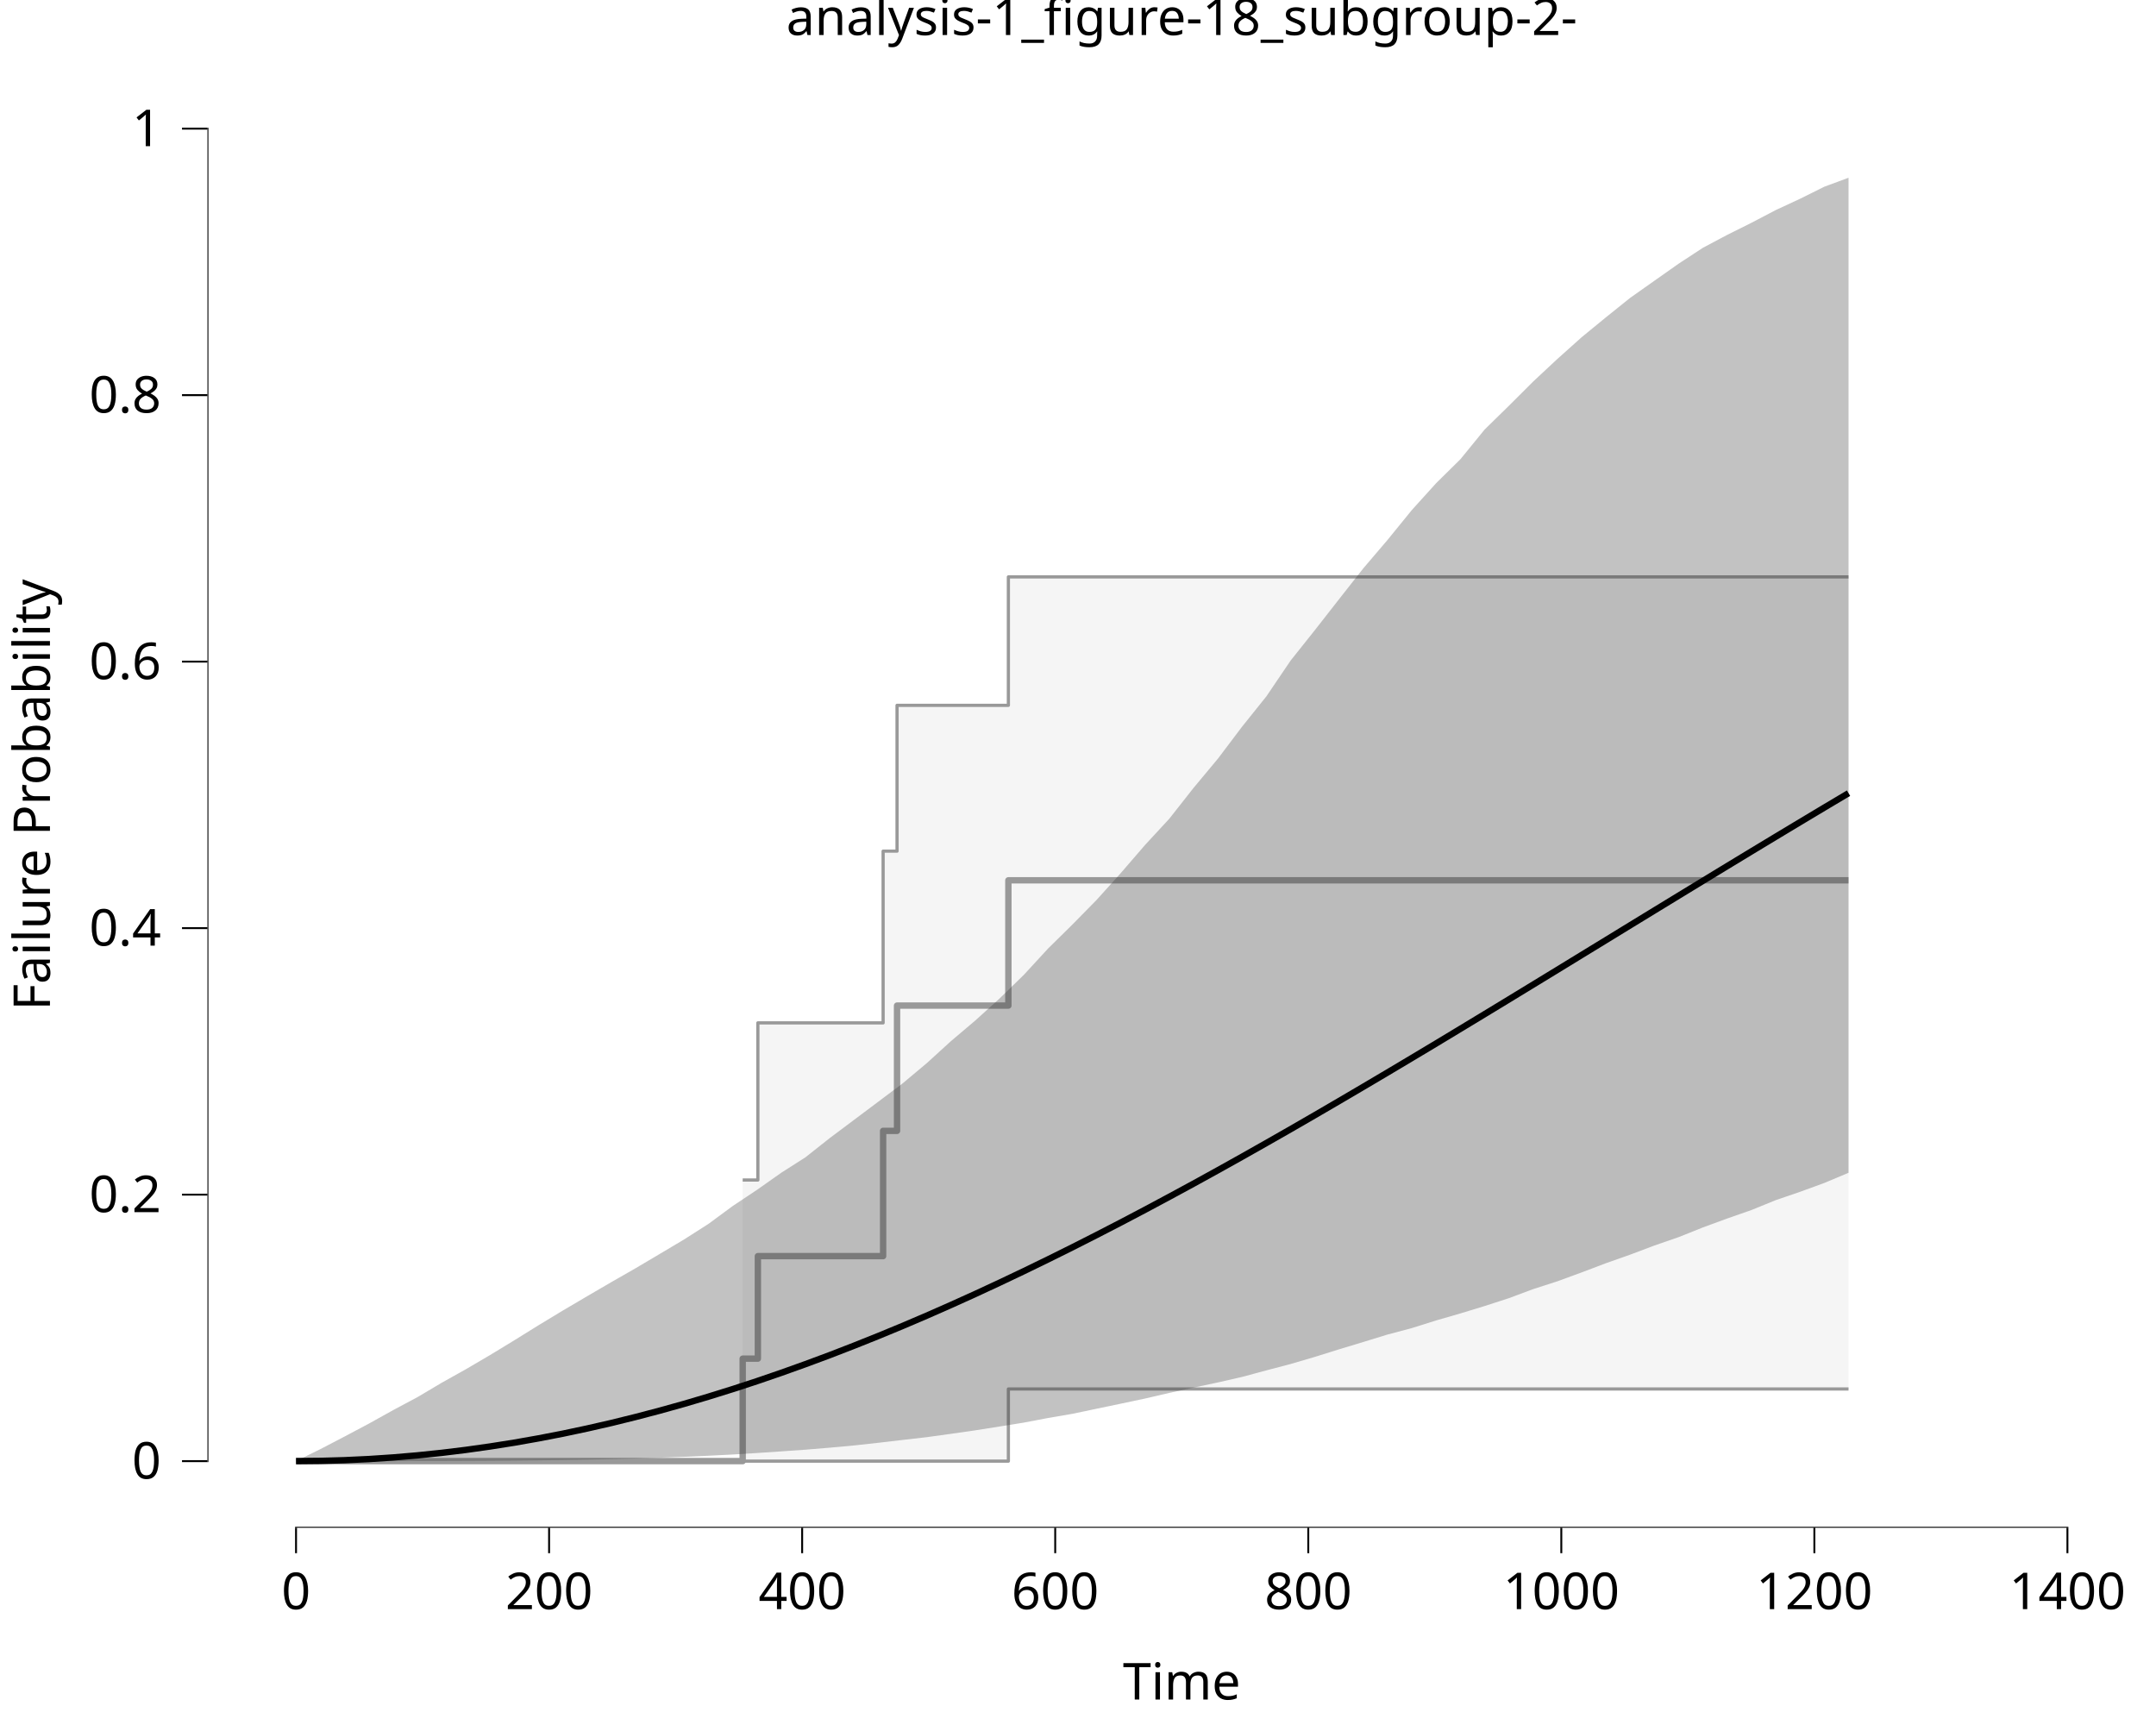
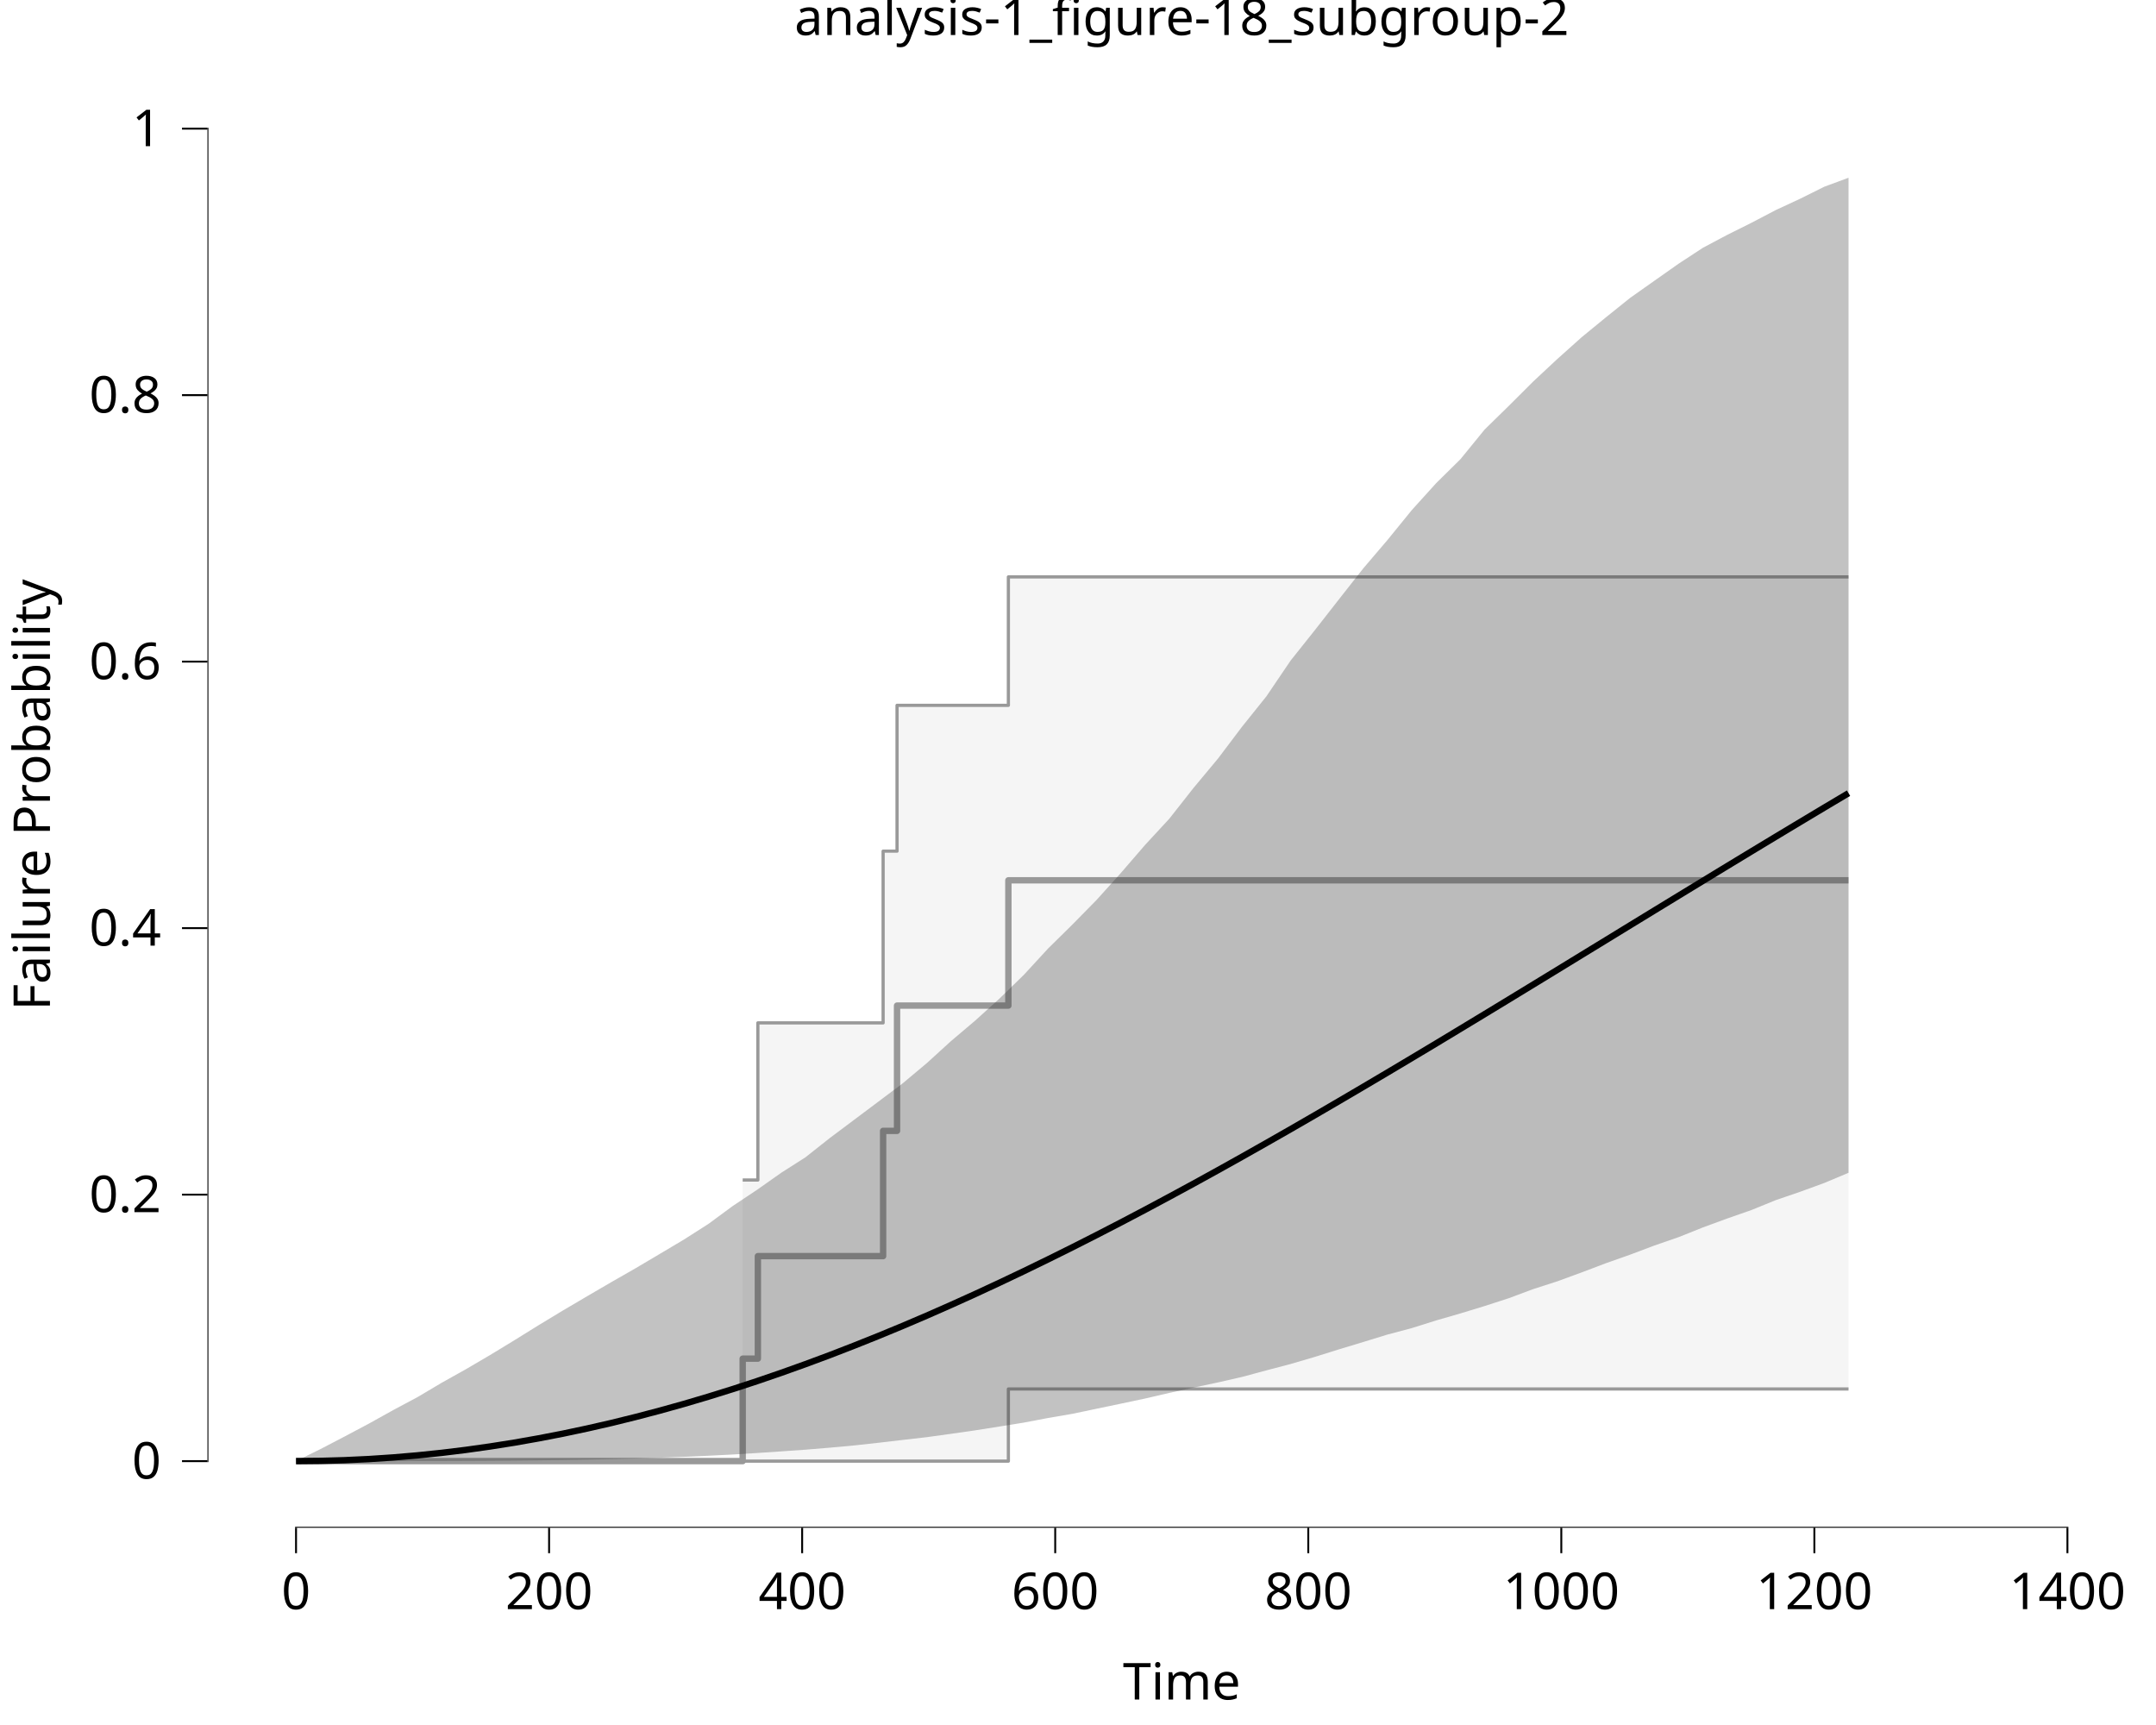
<svg xmlns="http://www.w3.org/2000/svg" class="svglite" data-engine-version="2.0" width="720.00pt" height="576.00pt" viewBox="0 0 720.00 576.00">
  <defs>
    <style type="text/css">
    .svglite line, .svglite polyline, .svglite polygon, .svglite path, .svglite rect, .svglite circle {
      fill: none;
      stroke: #000000;
      stroke-linecap: round;
      stroke-linejoin: round;
      stroke-miterlimit: 10.00;
    }
  </style>
  </defs>
  <rect width="100%" height="100%" style="stroke: none; fill: #FFFFFF;" />
  <defs>
    <clipPath id="cpMC4wMHw3MjAuMDB8MC4wMHw1NzYuMDA=">
      <rect x="0.00" y="0.00" width="720.00" height="576.00" />
    </clipPath>
  </defs>
  <g clip-path="url(#cpMC4wMHw3MjAuMDB8MC4wMHw1NzYuMDA=)">
    <rect x="-0" y="0.00" width="720.00" height="576.00" style="stroke-width: 10.67; stroke: none;" />
  </g>
  <defs>
    <clipPath id="cpNjkuMjh8NzIwLjAwfDIwLjcxfDUxMC4xNA==">
      <rect x="69.28" y="20.71" width="650.72" height="489.43" />
    </clipPath>
  </defs>
  <g clip-path="url(#cpNjkuMjh8NzIwLjAwfDIwLjcxfDUxMC4xNA==)">
    <rect x="69.28" y="20.71" width="650.72" height="489.43" style="stroke-width: 10.67; stroke: none;" />
    <polygon points="248.02,394.02 253.09,394.02 253.09,341.55 294.92,341.55 294.92,284.21 299.57,284.21 299.57,235.52 336.75,235.52 336.75,192.64 336.75,192.64 617.32,192.64 617.32,463.80 336.75,463.80 336.75,463.80 336.75,487.89 299.57,487.89 299.57,487.89 294.92,487.89 294.92,487.89 253.09,487.89 253.09,487.89 248.02,487.89 " style="stroke-width: 0.00; stroke: none; stroke-linecap: butt; fill: #999999; fill-opacity: 0.10;" />
    <polyline points="248.02,394.02 253.09,394.02 253.09,341.55 294.92,341.55 294.92,284.21 299.57,284.21 299.57,235.52 336.75,235.52 336.75,192.64 336.75,192.64 617.32,192.64 " style="stroke-width: 1.07; stroke: #999999; stroke-linecap: butt;" />
    <polyline points="617.32,463.80 336.75,463.80 336.75,463.80 336.75,487.89 299.57,487.89 299.57,487.89 294.92,487.89 294.92,487.89 253.09,487.89 253.09,487.89 248.02,487.89 " style="stroke-width: 1.07; stroke: #999999; stroke-linecap: butt;" />
    <polyline points="98.86,487.89 248.02,487.89 248.02,453.67 253.09,453.67 253.09,419.44 294.92,419.44 294.92,377.61 299.57,377.61 299.57,335.78 336.75,335.78 336.75,293.95 336.75,293.95 617.32,293.95 " style="stroke-width: 2.13; stroke: #999999; stroke-linecap: butt;" />
    <polygon points="98.86,487.89 106.96,483.90 115.06,479.68 123.16,475.38 131.27,470.87 139.37,466.55 147.47,461.74 155.57,457.21 163.67,452.46 171.77,447.53 179.87,442.50 187.97,437.60 196.07,432.83 204.17,428.11 212.27,423.47 220.38,418.67 228.48,413.85 236.58,408.68 244.68,402.71 252.78,397.32 260.88,391.61 268.98,386.44 277.08,380.03 285.18,373.96 293.28,367.89 301.39,361.79 309.49,355.01 317.59,347.63 325.69,340.77 333.79,333.43 341.89,325.54 349.99,316.74 358.09,308.76 366.19,300.52 374.29,291.53 382.39,282.15 390.50,273.37 398.60,263.08 406.70,253.36 414.80,242.64 422.90,232.54 431.00,220.58 439.10,210.41 447.20,200.05 455.30,189.75 463.40,180.25 471.51,170.28 479.61,161.33 487.71,153.34 495.81,143.41 503.91,135.48 512.01,127.40 520.11,119.84 528.21,112.59 536.31,105.95 544.41,99.45 552.51,93.73 560.62,88.02 568.72,82.72 576.82,78.42 584.92,74.38 593.02,70.14 601.12,66.38 609.22,62.35 617.32,59.35 617.32,391.61 609.22,395.01 601.12,397.97 593.02,400.74 584.92,404.04 576.82,406.87 568.72,409.84 560.62,413.08 552.51,415.89 544.41,418.94 536.31,421.80 528.21,424.87 520.11,427.84 512.01,430.45 503.91,433.47 495.81,436.10 487.71,438.57 479.61,440.91 471.51,443.46 463.40,445.61 455.30,448.10 447.20,450.55 439.10,453.08 431.00,455.46 422.90,457.59 414.80,459.77 406.70,461.62 398.60,463.34 390.50,465.11 382.39,466.99 374.29,468.71 366.19,470.40 358.09,472.10 349.99,473.49 341.89,475.03 333.79,476.33 325.69,477.61 317.59,478.77 309.49,479.89 301.39,480.82 293.28,481.77 285.18,482.66 277.08,483.40 268.98,484.07 260.88,484.64 252.78,485.18 244.68,485.68 236.58,486.09 228.48,486.45 220.38,486.75 212.27,487.01 204.17,487.21 196.07,487.39 187.97,487.52 179.87,487.63 171.77,487.72 163.67,487.78 155.57,487.82 147.47,487.85 139.37,487.87 131.27,487.88 123.16,487.89 115.06,487.89 106.96,487.89 98.86,487.89 " style="stroke-width: 0.00; stroke: none; stroke-linecap: butt; fill: #333333; fill-opacity: 0.30;" />
    <polyline points="98.86,487.89 106.96,483.90 115.06,479.68 123.16,475.38 131.27,470.87 139.37,466.55 147.47,461.74 155.57,457.21 163.67,452.46 171.77,447.53 179.87,442.50 187.97,437.60 196.07,432.83 204.17,428.11 212.27,423.47 220.38,418.67 228.48,413.85 236.58,408.68 244.68,402.71 252.78,397.32 260.88,391.61 268.98,386.44 277.08,380.03 285.18,373.96 293.28,367.89 301.39,361.79 309.49,355.01 317.59,347.63 325.69,340.77 333.79,333.43 341.89,325.54 349.99,316.74 358.09,308.76 366.19,300.52 374.29,291.53 382.39,282.15 390.50,273.37 398.60,263.08 406.70,253.36 414.80,242.64 422.90,232.54 431.00,220.58 439.10,210.41 447.20,200.05 455.30,189.75 463.40,180.25 471.51,170.28 479.61,161.33 487.71,153.34 495.81,143.41 503.91,135.48 512.01,127.40 520.11,119.84 528.21,112.59 536.31,105.95 544.41,99.45 552.51,93.73 560.62,88.02 568.72,82.72 576.82,78.42 584.92,74.38 593.02,70.14 601.12,66.38 609.22,62.35 617.32,59.35 " style="stroke-width: 1.07; stroke: none; stroke-linecap: butt;" />
    <polyline points="617.32,391.61 609.22,395.01 601.12,397.97 593.02,400.74 584.92,404.04 576.82,406.87 568.72,409.84 560.62,413.08 552.51,415.89 544.41,418.94 536.31,421.80 528.21,424.87 520.11,427.84 512.01,430.45 503.91,433.47 495.81,436.10 487.71,438.57 479.61,440.91 471.51,443.46 463.40,445.61 455.30,448.10 447.20,450.55 439.10,453.08 431.00,455.46 422.90,457.59 414.80,459.77 406.70,461.62 398.60,463.34 390.50,465.11 382.39,466.99 374.29,468.71 366.19,470.40 358.09,472.10 349.99,473.49 341.89,475.03 333.79,476.33 325.69,477.61 317.59,478.77 309.49,479.89 301.39,480.82 293.28,481.77 285.18,482.66 277.08,483.40 268.98,484.07 260.88,484.64 252.78,485.18 244.68,485.68 236.58,486.09 228.48,486.45 220.38,486.75 212.27,487.01 204.17,487.21 196.07,487.39 187.97,487.52 179.87,487.63 171.77,487.72 163.67,487.78 155.57,487.82 147.47,487.85 139.37,487.87 131.27,487.88 123.16,487.89 115.06,487.89 106.96,487.89 98.86,487.89 " style="stroke-width: 1.07; stroke: none; stroke-linecap: butt;" />
    <polyline points="98.86,487.89 106.96,487.81 115.06,487.58 123.16,487.20 131.27,486.66 139.37,485.97 147.47,485.13 155.57,484.14 163.67,483.00 171.77,481.72 179.87,480.29 187.97,478.72 196.07,477.00 204.17,475.15 212.27,473.15 220.38,471.02 228.48,468.76 236.58,466.36 244.68,463.84 252.78,461.19 260.88,458.41 268.98,455.51 277.08,452.50 285.18,449.36 293.28,446.12 301.39,442.77 309.49,439.31 317.59,435.74 325.69,432.08 333.79,428.32 341.89,424.47 349.99,420.53 358.09,416.51 366.19,412.40 374.29,408.22 382.39,403.96 390.50,399.62 398.60,395.23 406.70,390.77 414.80,386.25 422.90,381.67 431.00,377.05 439.10,372.37 447.20,367.65 455.30,362.89 463.40,358.10 471.51,353.27 479.61,348.42 487.71,343.53 495.81,338.63 503.91,333.71 512.01,328.77 520.11,323.83 528.21,318.87 536.31,313.92 544.41,308.96 552.51,304.01 560.62,299.06 568.72,294.12 576.82,289.19 584.92,284.28 593.02,279.39 601.12,274.52 609.22,269.67 617.32,264.85 " style="stroke-width: 2.13; stroke-linecap: butt;" />
    <line x1="98.54" y1="510.14" x2="690.74" y2="510.14" style="stroke-width: 0.64; stroke-linecap: butt;" />
    <line x1="69.28" y1="488.21" x2="69.28" y2="42.64" style="stroke-width: 0.64; stroke-linecap: butt;" />
    <rect x="69.28" y="20.71" width="650.72" height="489.43" style="stroke-width: 0.00; stroke: none;" />
  </g>
  <g clip-path="url(#cpMC4wMHw3MjAuMDB8MC4wMHw1NzYuMDA=)">
    <polyline points="69.28,510.14 69.28,20.71 " style="stroke-width: 0.00; stroke: none; stroke-linecap: butt;" />
    <text x="53.81" y="493.74" text-anchor="end" style="font-size: 17.00px; font-family: sans;" textLength="9.46px" lengthAdjust="spacingAndGlyphs">0</text>
    <text x="53.81" y="404.75" text-anchor="end" style="font-size: 17.00px; font-family: sans;" textLength="23.63px" lengthAdjust="spacingAndGlyphs">0.2</text>
    <text x="53.81" y="315.77" text-anchor="end" style="font-size: 17.00px; font-family: sans;" textLength="23.63px" lengthAdjust="spacingAndGlyphs">0.4</text>
    <text x="53.81" y="226.78" text-anchor="end" style="font-size: 17.00px; font-family: sans;" textLength="23.63px" lengthAdjust="spacingAndGlyphs">0.6</text>
    <text x="53.81" y="137.79" text-anchor="end" style="font-size: 17.00px; font-family: sans;" textLength="23.63px" lengthAdjust="spacingAndGlyphs">0.8</text>
    <text x="53.81" y="48.80" text-anchor="end" style="font-size: 17.00px; font-family: sans;" textLength="9.46px" lengthAdjust="spacingAndGlyphs">1</text>
    <polyline points="60.78,487.89 69.28,487.89 " style="stroke-width: 0.64; stroke-linecap: butt;" />
    <polyline points="60.78,398.91 69.28,398.91 " style="stroke-width: 0.64; stroke-linecap: butt;" />
    <polyline points="60.78,309.92 69.28,309.92 " style="stroke-width: 0.64; stroke-linecap: butt;" />
    <polyline points="60.78,220.93 69.28,220.93 " style="stroke-width: 0.64; stroke-linecap: butt;" />
    <polyline points="60.78,131.94 69.28,131.94 " style="stroke-width: 0.64; stroke-linecap: butt;" />
    <polyline points="60.78,42.95 69.28,42.95 " style="stroke-width: 0.64; stroke-linecap: butt;" />
    <polyline points="69.28,510.14 720.00,510.14 " style="stroke-width: 0.00; stroke: none; stroke-linecap: butt;" />
    <polyline points="98.86,518.64 98.86,510.14 " style="stroke-width: 0.64; stroke-linecap: butt;" />
    <polyline points="183.37,518.64 183.37,510.14 " style="stroke-width: 0.64; stroke-linecap: butt;" />
    <polyline points="267.88,518.64 267.88,510.14 " style="stroke-width: 0.64; stroke-linecap: butt;" />
    <polyline points="352.39,518.64 352.39,510.14 " style="stroke-width: 0.64; stroke-linecap: butt;" />
    <polyline points="436.90,518.64 436.90,510.14 " style="stroke-width: 0.64; stroke-linecap: butt;" />
    <polyline points="521.40,518.64 521.40,510.14 " style="stroke-width: 0.64; stroke-linecap: butt;" />
    <polyline points="605.91,518.64 605.91,510.14 " style="stroke-width: 0.64; stroke-linecap: butt;" />
    <polyline points="690.42,518.64 690.42,510.14 " style="stroke-width: 0.64; stroke-linecap: butt;" />
    <text x="98.86" y="537.32" text-anchor="middle" style="font-size: 17.00px; font-family: sans;" textLength="9.46px" lengthAdjust="spacingAndGlyphs">0</text>
    <text x="183.37" y="537.32" text-anchor="middle" style="font-size: 17.00px; font-family: sans;" textLength="28.37px" lengthAdjust="spacingAndGlyphs">200</text>
    <text x="267.88" y="537.32" text-anchor="middle" style="font-size: 17.00px; font-family: sans;" textLength="28.37px" lengthAdjust="spacingAndGlyphs">400</text>
    <text x="352.39" y="537.32" text-anchor="middle" style="font-size: 17.00px; font-family: sans;" textLength="28.37px" lengthAdjust="spacingAndGlyphs">600</text>
    <text x="436.90" y="537.32" text-anchor="middle" style="font-size: 17.00px; font-family: sans;" textLength="28.37px" lengthAdjust="spacingAndGlyphs">800</text>
    <text x="521.40" y="537.32" text-anchor="middle" style="font-size: 17.00px; font-family: sans;" textLength="37.82px" lengthAdjust="spacingAndGlyphs">1000</text>
    <text x="605.91" y="537.32" text-anchor="middle" style="font-size: 17.00px; font-family: sans;" textLength="37.82px" lengthAdjust="spacingAndGlyphs">1200</text>
    <text x="690.42" y="537.32" text-anchor="middle" style="font-size: 17.00px; font-family: sans;" textLength="37.82px" lengthAdjust="spacingAndGlyphs">1400</text>
    <text x="394.64" y="567.49" text-anchor="middle" style="font-size: 17.00px; font-family: sans;" textLength="37.78px" lengthAdjust="spacingAndGlyphs">Time</text>
    <text transform="translate(16.68,265.42) rotate(-90)" text-anchor="middle" style="font-size: 17.00px; font-family: sans;" textLength="136.06px" lengthAdjust="spacingAndGlyphs">Failure Probability</text>
-     <text x="394.64" y="11.70" text-anchor="middle" style="font-size: 17.00px; font-family: sans;" textLength="254.24px" lengthAdjust="spacingAndGlyphs">analysis-1_figure-18_subgroup-2-</text>
+     <text x="394.64" y="11.70" text-anchor="middle" style="font-size: 17.00px; font-family: sans;" textLength="248.57px" lengthAdjust="spacingAndGlyphs">analysis-1_figure-18_subgroup-2</text>
  </g>
</svg>
